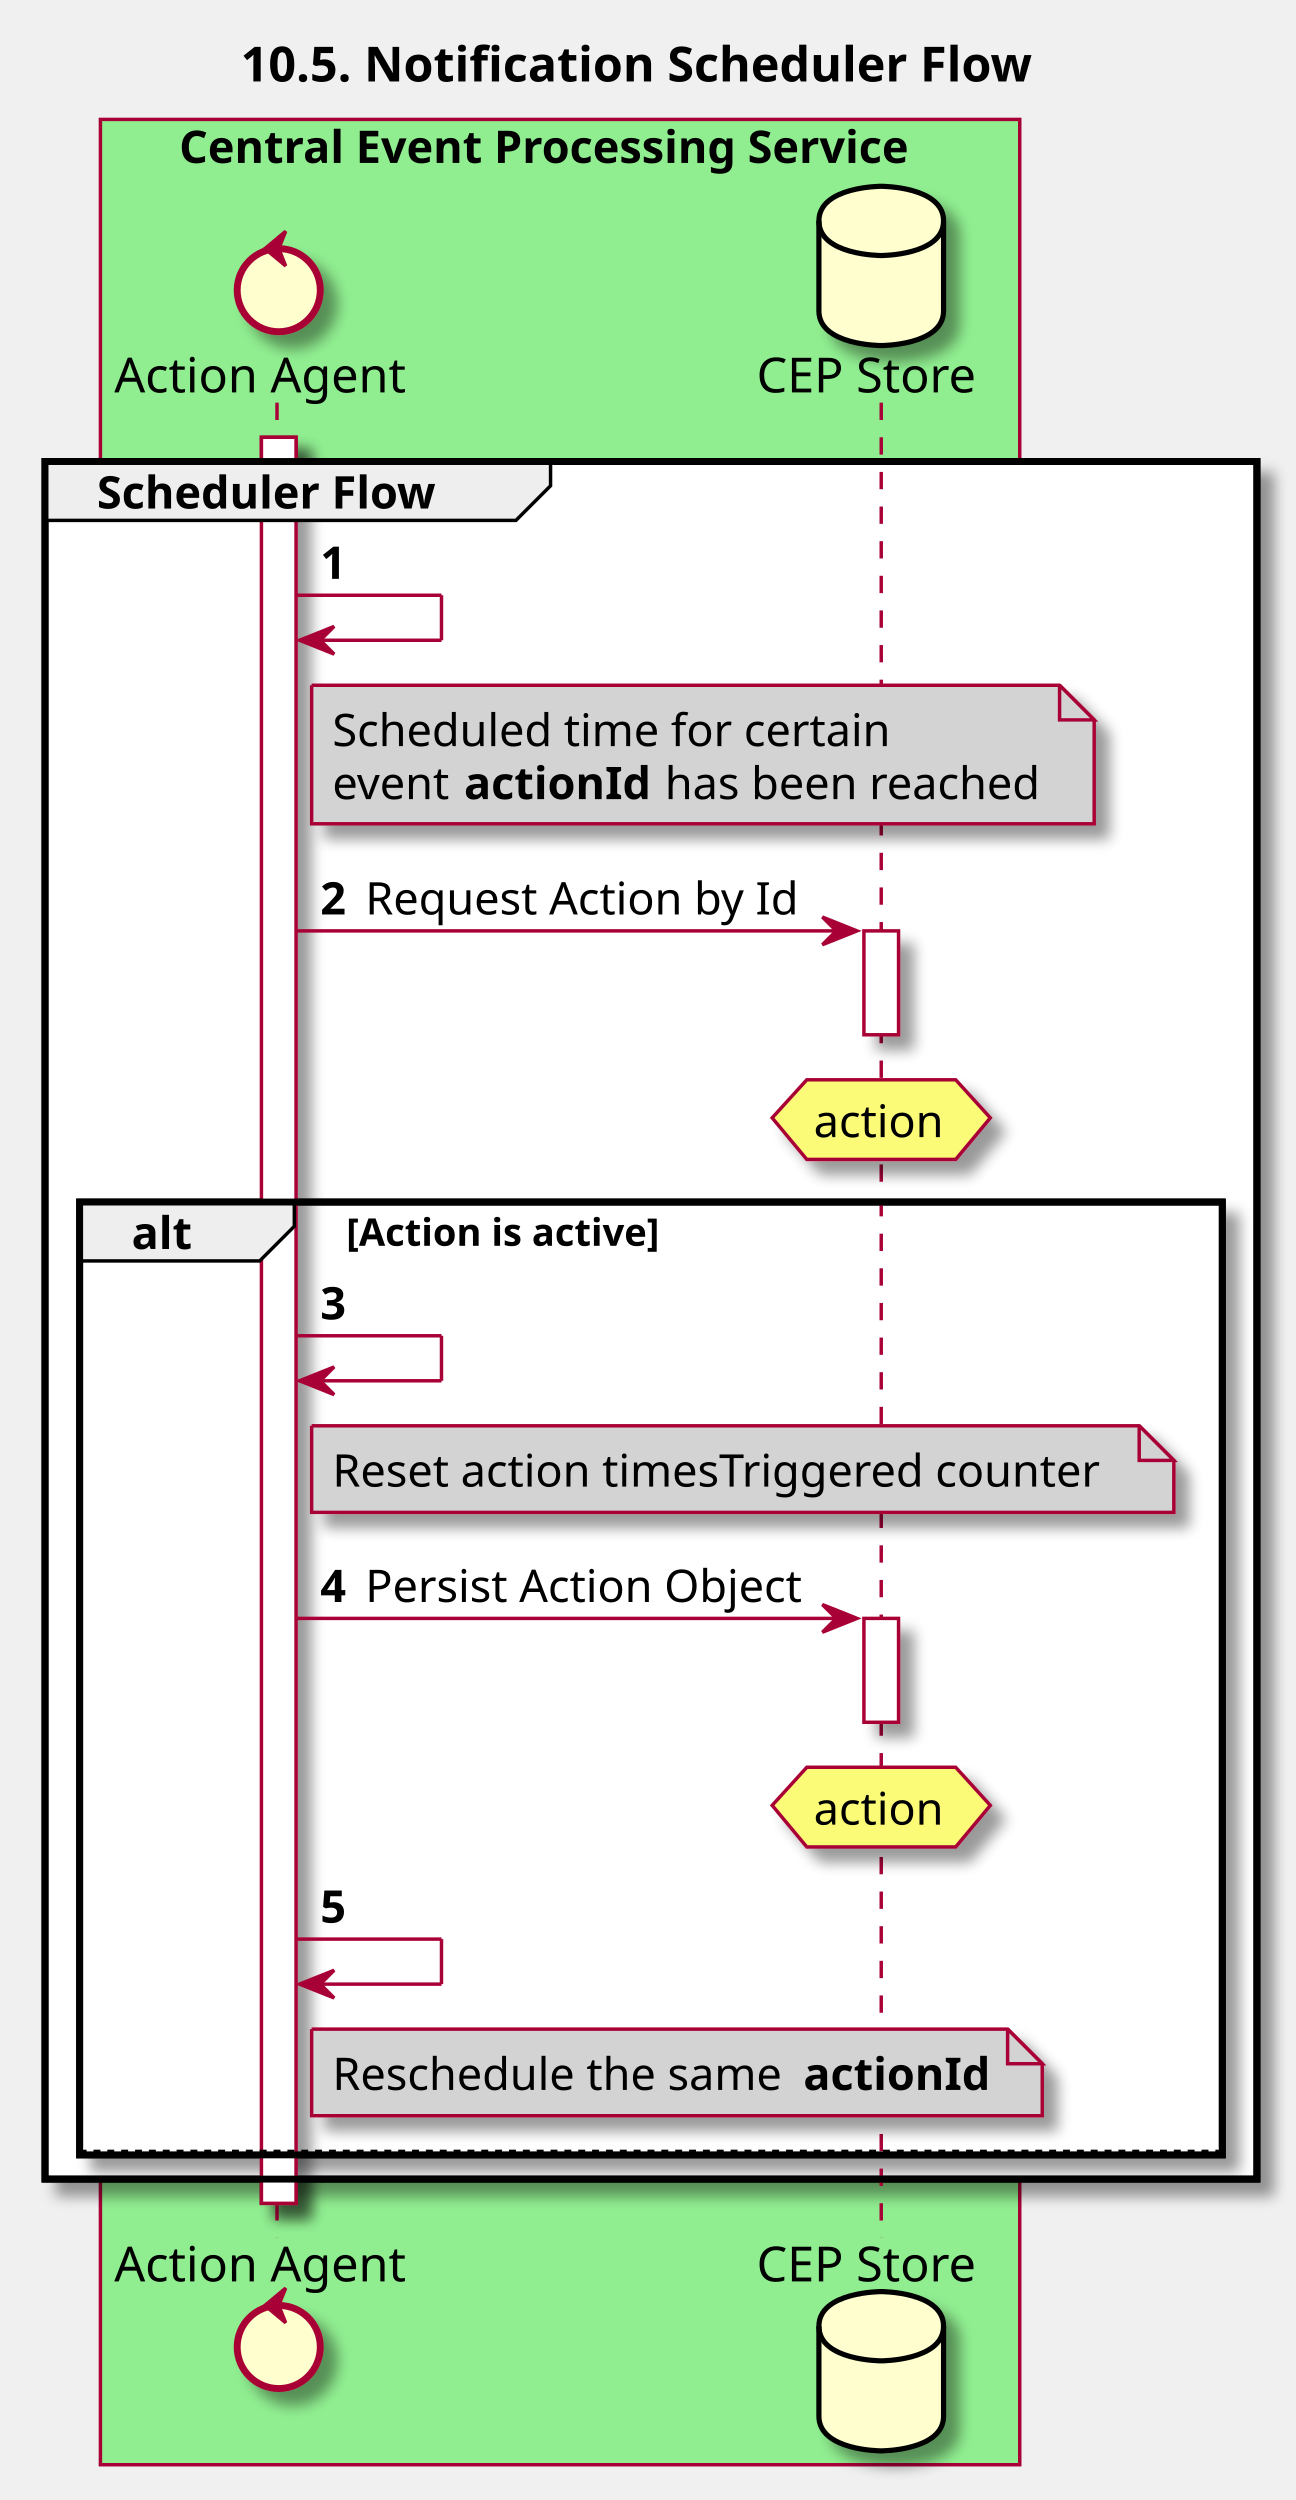
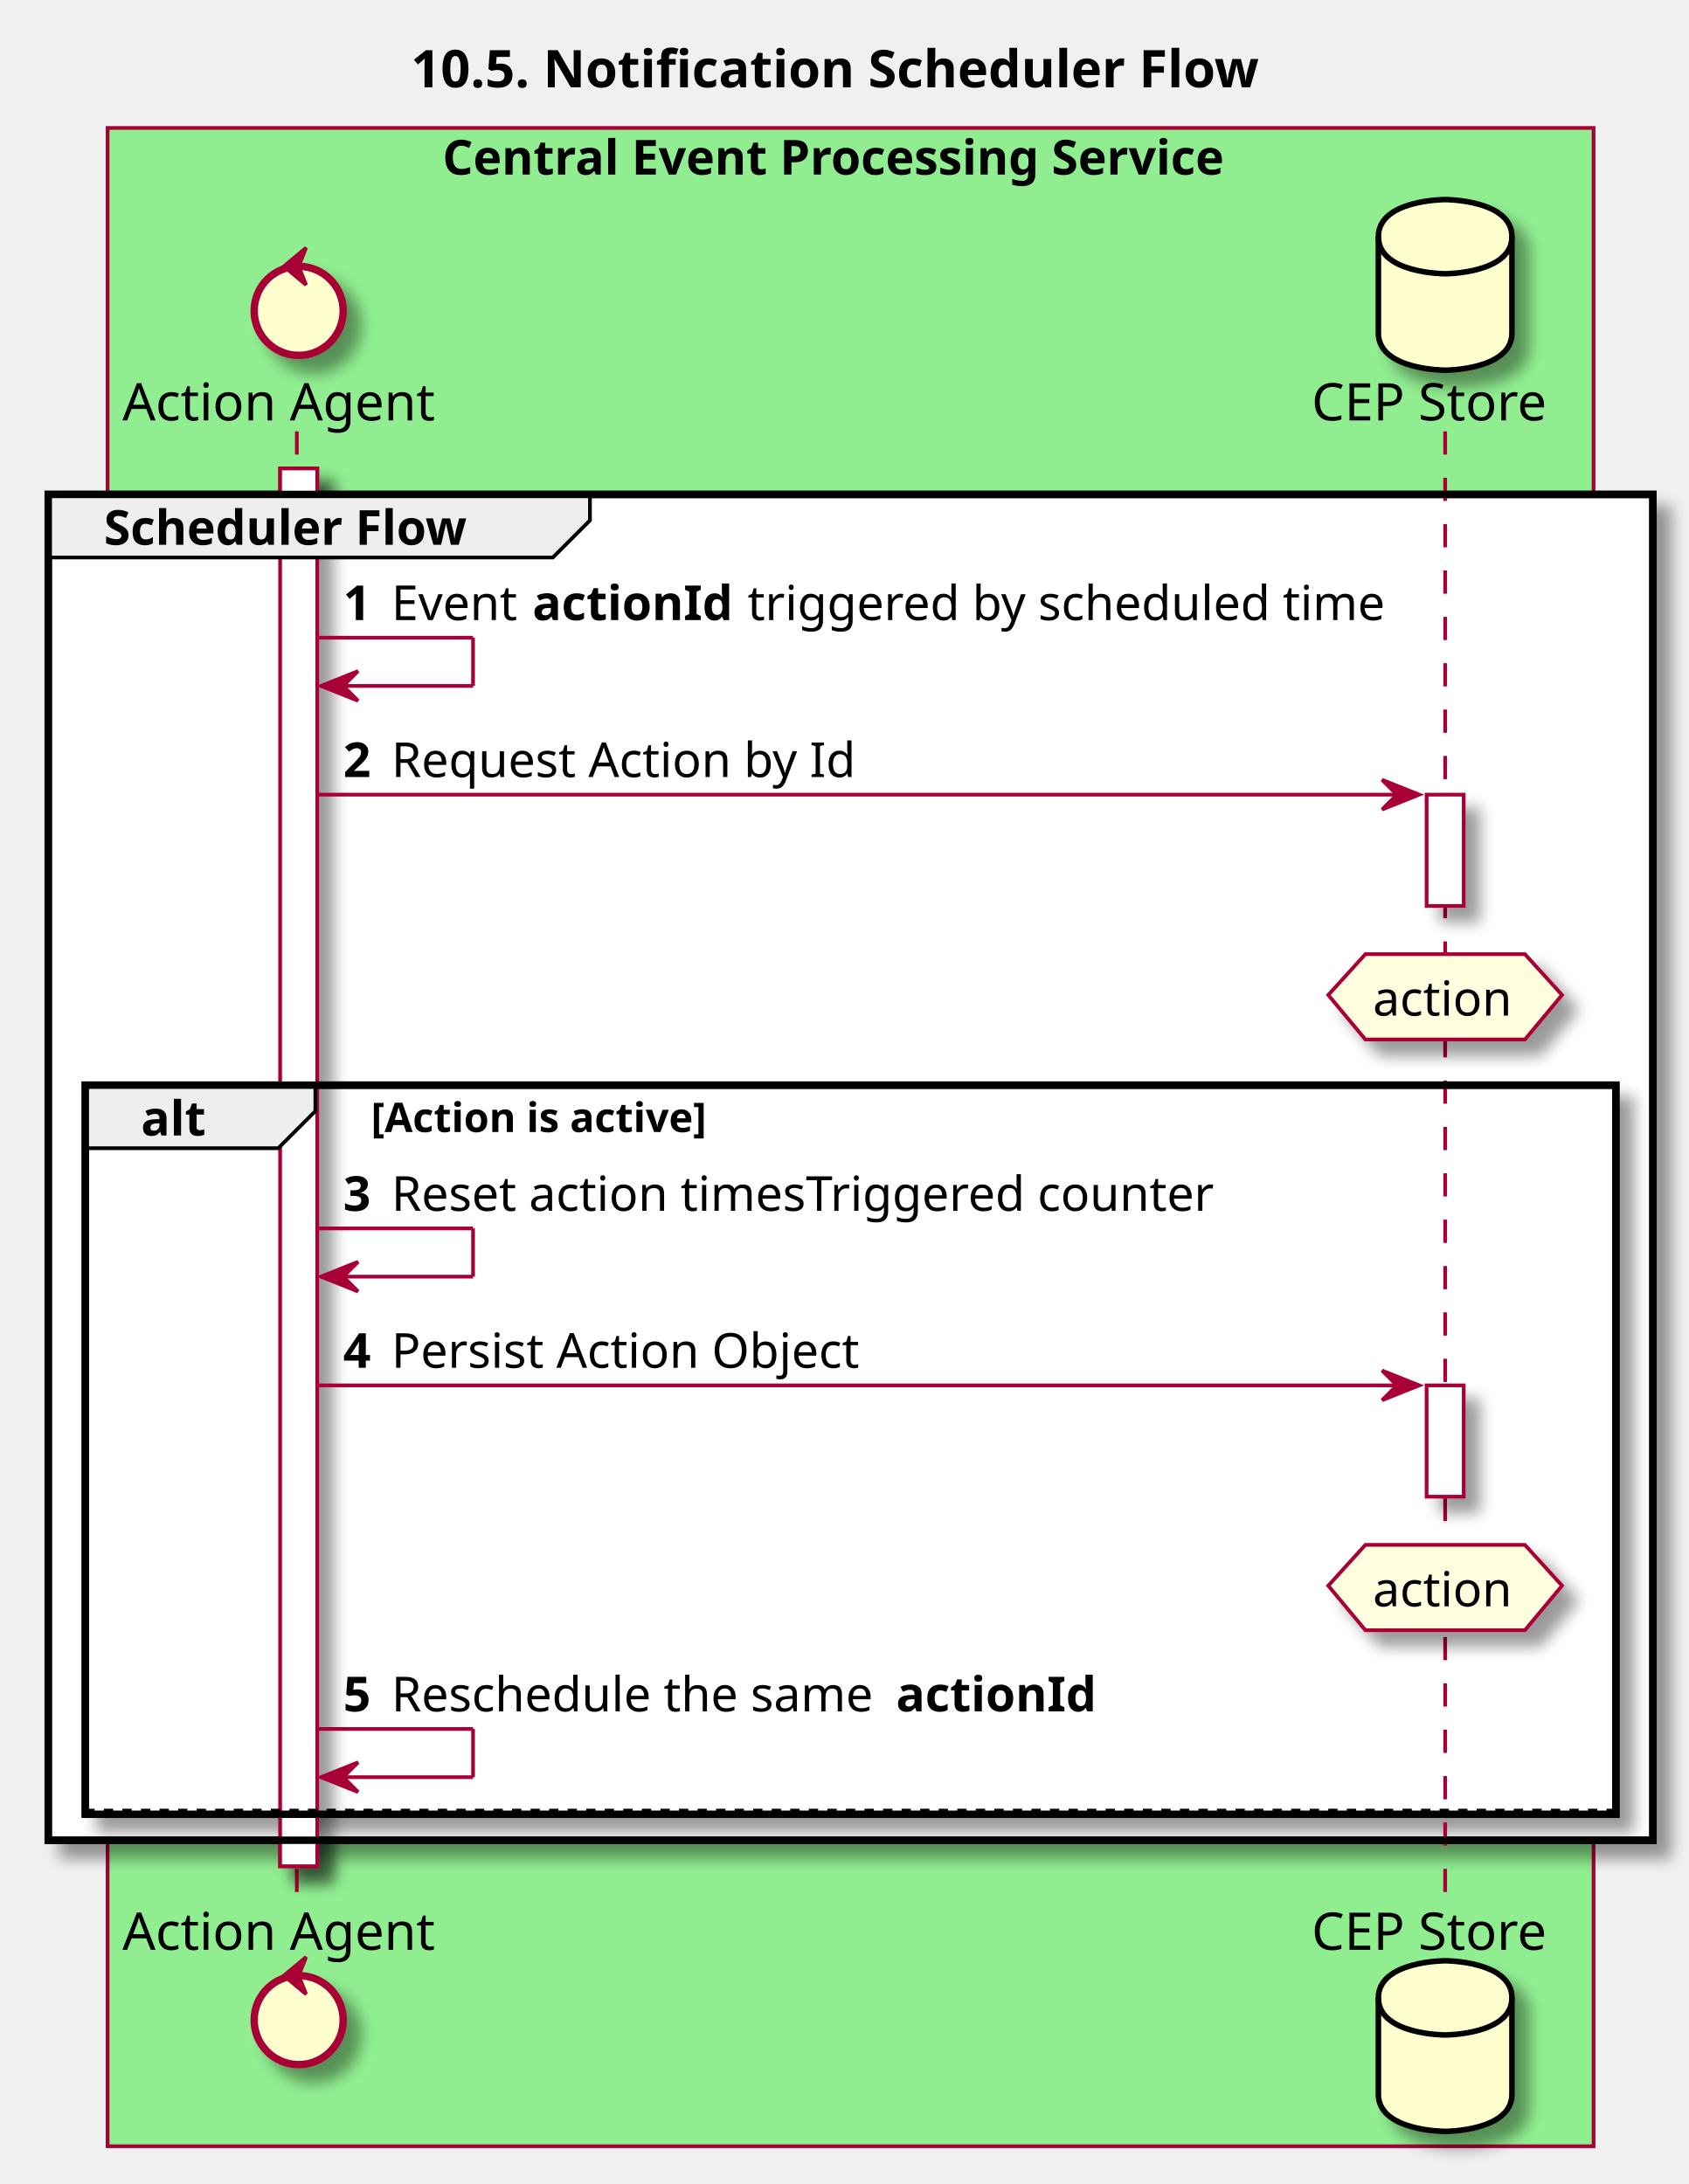
- <svg xmlns="http://www.w3.org/2000/svg" contentScriptType="application/ecmascript" contentStyleType="text/css" height="722px" preserveAspectRatio="none" style="width:374px;height:722px;" version="1.1" viewBox="0 0 374 722" width="374px" zoomAndPan="magnify">
+ <svg xmlns="http://www.w3.org/2000/svg" contentScriptType="application/ecmascript" contentStyleType="text/css" height="471.2px" preserveAspectRatio="none" style="width:364px;height:471px;" version="1.1" viewBox="0 0 364 471" width="364.8px" zoomAndPan="magnify">
  <defs>
-     <filter height="300%" id="f1k9qbgmrgshu0" width="300%" x="-1" y="-1">
-       <feGaussianBlur result="blurOut" stdDeviation="2.0" />
+     <filter height="300%" id="f1cglx2j5405c1" width="300%" x="-1" y="-1">
+       <feGaussianBlur result="blurOut" stdDeviation="1.6" />
      <feColorMatrix in="blurOut" result="blurOut2" type="matrix" values="0 0 0 0 0 0 0 0 0 0 0 0 0 0 0 0 0 0 .4 0" />
-       <feOffset dx="4.0" dy="4.0" in="blurOut2" result="blurOut3" />
+       <feOffset dx="3.2" dy="3.2" in="blurOut2" result="blurOut3" />
      <feBlend in="SourceGraphic" in2="blurOut3" mode="normal" />
    </filter>
  </defs>
  <g>
-     <text fill="#000000" font-family="sans-serif" font-size="14" font-weight="bold" lengthAdjust="spacingAndGlyphs" textLength="237" x="69.5" y="23.535">10.5. Notification Scheduler Flow</text>
-     <rect fill="#90EE90" height="677.324" style="stroke: #A80036; stroke-width: 1.0;" width="265.5" x="29" y="34.488" />
-     <text fill="#000000" font-family="sans-serif" font-size="13" font-weight="bold" lengthAdjust="spacingAndGlyphs" textLength="220" x="51.75" y="47.057">Central Event Processing Service</text>
-     <rect fill="#FFFFFF" filter="url(#f1k9qbgmrgshu0)" height="510.037" style="stroke: #A80036; stroke-width: 1.0;" width="10" x="75.5" y="126.287" />
-     <rect fill="#FFFFFF" filter="url(#f1k9qbgmrgshu0)" height="30" style="stroke: #A80036; stroke-width: 1.0;" width="10" x="249.5" y="268.84" />
-     <rect fill="#FFFFFF" filter="url(#f1k9qbgmrgshu0)" height="30" style="stroke: #A80036; stroke-width: 1.0;" width="10" x="249.5" y="467.393" />
-     <rect fill="#FFFFFF" filter="url(#f1k9qbgmrgshu0)" height="496.037" style="stroke: #000000; stroke-width: 2.0;" width="350" x="13" y="133.287" />
-     <rect fill="#FFFFFF" filter="url(#f1k9qbgmrgshu0)" height="275.174" style="stroke: #000000; stroke-width: 2.0;" width="330" x="23" y="347.15" />
-     <rect fill="#FFFFFF" height="2" style="stroke: none; stroke-width: 1.0;" width="330" x="23" y="620.324" />
-     <line style="stroke: #A80036; stroke-width: 1.0; stroke-dasharray: 5.0,5.0;" x1="80" x2="80" y1="116.287" y2="646.324" />
-     <line style="stroke: #A80036; stroke-width: 1.0; stroke-dasharray: 5.0,5.0;" x1="254.5" x2="254.5" y1="116.287" y2="646.324" />
-     <text fill="#000000" font-family="sans-serif" font-size="14" lengthAdjust="spacingAndGlyphs" textLength="89" x="33" y="113.334">Action Agent</text>
-     <ellipse cx="80.5" cy="83.799" fill="#FEFECE" filter="url(#f1k9qbgmrgshu0)" rx="12" ry="12" style="stroke: #A80036; stroke-width: 2.0;" />
-     <polygon fill="#A80036" points="76.5,71.799,82.5,66.799,80.5,71.799,82.5,76.799,76.5,71.799" style="stroke: #A80036; stroke-width: 1.0;" />
-     <text fill="#000000" font-family="sans-serif" font-size="14" lengthAdjust="spacingAndGlyphs" textLength="89" x="33" y="658.859">Action Agent</text>
-     <ellipse cx="80.5" cy="677.812" fill="#FEFECE" filter="url(#f1k9qbgmrgshu0)" rx="12" ry="12" style="stroke: #A80036; stroke-width: 2.0;" />
-     <polygon fill="#A80036" points="76.5,665.812,82.5,660.812,80.5,665.812,82.5,670.812,76.5,665.812" style="stroke: #A80036; stroke-width: 1.0;" />
-     <text fill="#000000" font-family="sans-serif" font-size="14" lengthAdjust="spacingAndGlyphs" textLength="66" x="218.5" y="113.334">CEP Store</text>
-     <path d="M236.5,63.799 C236.5,53.799 254.5,53.799 254.5,53.799 C254.5,53.799 272.5,53.799 272.5,63.799 L272.5,89.799 C272.5,99.799 254.5,99.799 254.5,99.799 C254.5,99.799 236.5,99.799 236.5,89.799 L236.5,63.799 " fill="#FEFECE" filter="url(#f1k9qbgmrgshu0)" style="stroke: #000000; stroke-width: 1.5;" />
-     <path d="M236.5,63.799 C236.5,73.799 254.5,73.799 254.5,73.799 C254.5,73.799 272.5,73.799 272.5,63.799 " fill="none" style="stroke: #000000; stroke-width: 1.5;" />
-     <text fill="#000000" font-family="sans-serif" font-size="14" lengthAdjust="spacingAndGlyphs" textLength="66" x="218.5" y="658.859">CEP Store</text>
-     <path d="M236.5,671.812 C236.5,661.812 254.5,661.812 254.5,661.812 C254.5,661.812 272.5,661.812 272.5,671.812 L272.5,697.812 C272.5,707.812 254.5,707.812 254.5,707.812 C254.5,707.812 236.5,707.812 236.5,697.812 L236.5,671.812 " fill="#FEFECE" filter="url(#f1k9qbgmrgshu0)" style="stroke: #000000; stroke-width: 1.5;" />
-     <path d="M236.5,671.812 C236.5,681.812 254.5,681.812 254.5,681.812 C254.5,681.812 272.5,681.812 272.5,671.812 " fill="none" style="stroke: #000000; stroke-width: 1.5;" />
-     <rect fill="#FFFFFF" filter="url(#f1k9qbgmrgshu0)" height="510.037" style="stroke: #A80036; stroke-width: 1.0;" width="10" x="75.5" y="126.287" />
-     <rect fill="#FFFFFF" filter="url(#f1k9qbgmrgshu0)" height="30" style="stroke: #A80036; stroke-width: 1.0;" width="10" x="249.5" y="268.84" />
-     <rect fill="#FFFFFF" filter="url(#f1k9qbgmrgshu0)" height="30" style="stroke: #A80036; stroke-width: 1.0;" width="10" x="249.5" y="467.393" />
-     <path d="M13,133.287 L159,133.287 L159,140.287 L149,150.287 L13,150.287 L13,133.287 " fill="#EEEEEE" style="stroke: #000000; stroke-width: 1.0;" />
-     <rect fill="none" height="496.037" style="stroke: #000000; stroke-width: 2.0;" width="350" x="13" y="133.287" />
-     <text fill="#000000" font-family="sans-serif" font-size="13" font-weight="bold" lengthAdjust="spacingAndGlyphs" textLength="101" x="28" y="146.856">Scheduler Flow</text>
-     <line style="stroke: #A80036; stroke-width: 1.0;" x1="85.5" x2="127.5" y1="171.908" y2="171.908" />
-     <line style="stroke: #A80036; stroke-width: 1.0;" x1="127.5" x2="127.5" y1="171.908" y2="184.908" />
-     <line style="stroke: #A80036; stroke-width: 1.0;" x1="86.5" x2="127.5" y1="184.908" y2="184.908" />
-     <polygon fill="#A80036" points="96.5,180.908,86.5,184.908,96.5,188.908,92.5,184.908" style="stroke: #A80036; stroke-width: 1.0;" />
-     <text fill="#000000" font-family="sans-serif" font-size="13" font-weight="bold" lengthAdjust="spacingAndGlyphs" textLength="9" x="92.5" y="167.166">1</text>
-     <text fill="#000000" font-family="sans-serif" font-size="13" lengthAdjust="spacingAndGlyphs" textLength="0" x="109.5" y="167.166" />
-     <path d="M90,197.908 L90,237.908 L316,237.908 L316,207.908 L306,197.908 L90,197.908 " fill="#D3D3D3" filter="url(#f1k9qbgmrgshu0)" style="stroke: #A80036; stroke-width: 1.0;" />
-     <path d="M306,197.908 L306,207.908 L316,207.908 L306,197.908 " fill="#D3D3D3" style="stroke: #A80036; stroke-width: 1.0;" />
-     <text fill="#000000" font-family="sans-serif" font-size="13" lengthAdjust="spacingAndGlyphs" textLength="165" x="96" y="215.477">Scheduled time for certain</text>
-     <text fill="#000000" font-family="sans-serif" font-size="13" lengthAdjust="spacingAndGlyphs" textLength="34" x="96" y="230.787">event</text>
-     <text fill="#000000" font-family="sans-serif" font-size="13" font-weight="bold" lengthAdjust="spacingAndGlyphs" textLength="54" x="134" y="230.787">actionId</text>
-     <text fill="#000000" font-family="sans-serif" font-size="13" lengthAdjust="spacingAndGlyphs" textLength="109" x="192" y="230.787">has been reached</text>
-     <polygon fill="#A80036" points="237.5,264.84,247.5,268.84,237.5,272.84,241.5,268.84" style="stroke: #A80036; stroke-width: 1.0;" />
-     <line style="stroke: #A80036; stroke-width: 1.0;" x1="85.5" x2="243.5" y1="268.84" y2="268.84" />
-     <text fill="#000000" font-family="sans-serif" font-size="13" font-weight="bold" lengthAdjust="spacingAndGlyphs" textLength="9" x="92.5" y="264.098">2</text>
-     <text fill="#000000" font-family="sans-serif" font-size="13" lengthAdjust="spacingAndGlyphs" textLength="130" x="105.5" y="264.098">Request Action by Id</text>
-     <polygon fill="#FBFB77" filter="url(#f1k9qbgmrgshu0)" points="233,311.84,276,311.84,286,322.84,276,334.84,233,334.84,223,322.84,233,311.84" style="stroke: #A80036; stroke-width: 1.0;" />
-     <text fill="#000000" font-family="sans-serif" font-size="13" lengthAdjust="spacingAndGlyphs" textLength="39" x="235" y="328.408">action</text>
-     <path d="M23,347.15 L85,347.15 L85,354.15 L75,364.15 L23,364.15 L23,347.15 " fill="#EEEEEE" style="stroke: #000000; stroke-width: 1.0;" />
-     <rect fill="none" height="275.174" style="stroke: #000000; stroke-width: 2.0;" width="330" x="23" y="347.15" />
-     <text fill="#000000" font-family="sans-serif" font-size="13" font-weight="bold" lengthAdjust="spacingAndGlyphs" textLength="17" x="38" y="360.719">alt</text>
-     <text fill="#000000" font-family="sans-serif" font-size="11" font-weight="bold" lengthAdjust="spacingAndGlyphs" textLength="95" x="100" y="359.785">[Action is active]</text>
-     <line style="stroke: #A80036; stroke-width: 1.0;" x1="85.5" x2="127.5" y1="385.772" y2="385.772" />
-     <line style="stroke: #A80036; stroke-width: 1.0;" x1="127.5" x2="127.5" y1="385.772" y2="398.772" />
-     <line style="stroke: #A80036; stroke-width: 1.0;" x1="86.5" x2="127.5" y1="398.772" y2="398.772" />
-     <polygon fill="#A80036" points="96.5,394.772,86.5,398.772,96.5,402.772,92.5,398.772" style="stroke: #A80036; stroke-width: 1.0;" />
-     <text fill="#000000" font-family="sans-serif" font-size="13" font-weight="bold" lengthAdjust="spacingAndGlyphs" textLength="9" x="92.5" y="381.029">3</text>
-     <text fill="#000000" font-family="sans-serif" font-size="13" lengthAdjust="spacingAndGlyphs" textLength="0" x="109.5" y="381.029" />
-     <path d="M90,411.772 L90,436.772 L339,436.772 L339,421.772 L329,411.772 L90,411.772 " fill="#D3D3D3" filter="url(#f1k9qbgmrgshu0)" style="stroke: #A80036; stroke-width: 1.0;" />
-     <path d="M329,411.772 L329,421.772 L339,421.772 L329,411.772 " fill="#D3D3D3" style="stroke: #A80036; stroke-width: 1.0;" />
-     <text fill="#000000" font-family="sans-serif" font-size="13" lengthAdjust="spacingAndGlyphs" textLength="228" x="96" y="429.34">Reset action timesTriggered counter</text>
-     <polygon fill="#A80036" points="237.5,463.393,247.5,467.393,237.5,471.393,241.5,467.393" style="stroke: #A80036; stroke-width: 1.0;" />
-     <line style="stroke: #A80036; stroke-width: 1.0;" x1="85.5" x2="243.5" y1="467.393" y2="467.393" />
-     <text fill="#000000" font-family="sans-serif" font-size="13" font-weight="bold" lengthAdjust="spacingAndGlyphs" textLength="9" x="92.5" y="462.65">4</text>
-     <text fill="#000000" font-family="sans-serif" font-size="13" lengthAdjust="spacingAndGlyphs" textLength="132" x="105.5" y="462.65">Persist Action Object</text>
-     <polygon fill="#FBFB77" filter="url(#f1k9qbgmrgshu0)" points="233,510.393,276,510.393,286,521.393,276,533.393,233,533.393,223,521.393,233,510.393" style="stroke: #A80036; stroke-width: 1.0;" />
-     <text fill="#000000" font-family="sans-serif" font-size="13" lengthAdjust="spacingAndGlyphs" textLength="39" x="235" y="526.961">action</text>
-     <line style="stroke: #A80036; stroke-width: 1.0;" x1="85.5" x2="127.5" y1="560.014" y2="560.014" />
-     <line style="stroke: #A80036; stroke-width: 1.0;" x1="127.5" x2="127.5" y1="560.014" y2="573.014" />
-     <line style="stroke: #A80036; stroke-width: 1.0;" x1="86.5" x2="127.5" y1="573.014" y2="573.014" />
-     <polygon fill="#A80036" points="96.5,569.014,86.5,573.014,96.5,577.014,92.5,573.014" style="stroke: #A80036; stroke-width: 1.0;" />
-     <text fill="#000000" font-family="sans-serif" font-size="13" font-weight="bold" lengthAdjust="spacingAndGlyphs" textLength="9" x="92.5" y="555.271">5</text>
-     <text fill="#000000" font-family="sans-serif" font-size="13" lengthAdjust="spacingAndGlyphs" textLength="0" x="109.5" y="555.271" />
-     <path d="M90,586.014 L90,611.014 L301,611.014 L301,596.014 L291,586.014 L90,586.014 " fill="#D3D3D3" filter="url(#f1k9qbgmrgshu0)" style="stroke: #A80036; stroke-width: 1.0;" />
-     <path d="M291,586.014 L291,596.014 L301,596.014 L291,586.014 " fill="#D3D3D3" style="stroke: #A80036; stroke-width: 1.0;" />
-     <text fill="#000000" font-family="sans-serif" font-size="13" lengthAdjust="spacingAndGlyphs" textLength="132" x="96" y="603.582">Reschedule the same</text>
-     <text fill="#000000" font-family="sans-serif" font-size="13" font-weight="bold" lengthAdjust="spacingAndGlyphs" textLength="54" x="232" y="603.582">actionId</text>
-     <line style="stroke: #000000; stroke-width: 1.0; stroke-dasharray: 2.0,2.0;" x1="23" x2="353" y1="621.324" y2="621.324" />
+     <text fill="#000000" font-family="sans-serif" font-size="11.2" font-weight="bold" lengthAdjust="spacingAndGlyphs" textLength="189.6" x="88.6" y="18.828">10.5. Notification Scheduler Flow</text>
+     <rect fill="#90EE90" height="435.266" style="stroke: #A80036; stroke-width: 0.8;" width="320.4" x="23.2" y="27.591" />
+     <text fill="#000000" font-family="sans-serif" font-size="10.4" font-weight="bold" lengthAdjust="spacingAndGlyphs" textLength="176" x="95.4" y="37.645">Central Event Processing Service</text>
+     <rect fill="#FFFFFF" filter="url(#f1cglx2j5405c1)" height="301.436" style="stroke: #A80036; stroke-width: 0.8;" width="8" x="60.4" y="101.03" />
+     <rect fill="#FFFFFF" filter="url(#f1cglx2j5405c1)" height="24" style="stroke: #A80036; stroke-width: 0.8;" width="8" x="307.6" y="171.375" />
+     <rect fill="#FFFFFF" filter="url(#f1cglx2j5405c1)" height="24" style="stroke: #A80036; stroke-width: 0.8;" width="8" x="307.6" y="298.769" />
+     <rect fill="#FFFFFF" filter="url(#f1cglx2j5405c1)" height="290.236" style="stroke: #000000; stroke-width: 1.6;" width="346" x="10.4" y="106.63" />
+     <rect fill="#FFFFFF" filter="url(#f1cglx2j5405c1)" height="157.242" style="stroke: #000000; stroke-width: 1.6;" width="330" x="18.4" y="234.023" />
+     <rect fill="#FFFFFF" height="1.6" style="stroke: none; stroke-width: 0.8;" width="330" x="18.4" y="389.666" />
+     <line style="stroke: #A80036; stroke-width: 0.8; stroke-dasharray: 5.0,5.0;" x1="64" x2="64" y1="93.03" y2="410.466" />
+     <line style="stroke: #A80036; stroke-width: 0.8; stroke-dasharray: 5.0,5.0;" x1="311.6" x2="311.6" y1="93.03" y2="410.466" />
+     <text fill="#000000" font-family="sans-serif" font-size="11.2" lengthAdjust="spacingAndGlyphs" textLength="71.2" x="26.4" y="90.667">Action Agent</text>
+     <ellipse cx="64.4" cy="67.039" fill="#FEFECE" filter="url(#f1cglx2j5405c1)" rx="9.6" ry="9.6" style="stroke: #A80036; stroke-width: 1.6;" />
+     <polygon fill="#A80036" points="61.2,57.439,66,53.439,64.4,57.439,66,61.439,61.2,57.439" style="stroke: #A80036; stroke-width: 0.8;" />
+     <text fill="#000000" font-family="sans-serif" font-size="11.2" lengthAdjust="spacingAndGlyphs" textLength="71.2" x="26.4" y="420.494">Action Agent</text>
+     <ellipse cx="64.4" cy="435.656" fill="#FEFECE" filter="url(#f1cglx2j5405c1)" rx="9.6" ry="9.6" style="stroke: #A80036; stroke-width: 1.6;" />
+     <polygon fill="#A80036" points="61.2,426.056,66,422.056,64.4,426.056,66,430.056,61.2,426.056" style="stroke: #A80036; stroke-width: 0.8;" />
+     <text fill="#000000" font-family="sans-serif" font-size="11.2" lengthAdjust="spacingAndGlyphs" textLength="52.8" x="282.8" y="90.667">CEP Store</text>
+     <path d="M297.2,51.039 C297.2,43.039 311.6,43.039 311.6,43.039 C311.6,43.039 326,43.039 326,51.039 L326,71.839 C326,79.839 311.6,79.839 311.6,79.839 C311.6,79.839 297.2,79.839 297.2,71.839 L297.2,51.039 " fill="#FEFECE" filter="url(#f1cglx2j5405c1)" style="stroke: #000000; stroke-width: 1.2;" />
+     <path d="M297.2,51.039 C297.2,59.039 311.6,59.039 311.6,59.039 C311.6,59.039 326,59.039 326,51.039 " fill="none" style="stroke: #000000; stroke-width: 1.2;" />
+     <text fill="#000000" font-family="sans-serif" font-size="11.2" lengthAdjust="spacingAndGlyphs" textLength="52.8" x="282.8" y="420.494">CEP Store</text>
+     <path d="M297.2,430.856 C297.2,422.856 311.6,422.856 311.6,422.856 C311.6,422.856 326,422.856 326,430.856 L326,451.656 C326,459.656 311.6,459.656 311.6,459.656 C311.6,459.656 297.2,459.656 297.2,451.656 L297.2,430.856 " fill="#FEFECE" filter="url(#f1cglx2j5405c1)" style="stroke: #000000; stroke-width: 1.2;" />
+     <path d="M297.2,430.856 C297.2,438.856 311.6,438.856 311.6,438.856 C311.6,438.856 326,438.856 326,430.856 " fill="none" style="stroke: #000000; stroke-width: 1.2;" />
+     <rect fill="#FFFFFF" filter="url(#f1cglx2j5405c1)" height="301.436" style="stroke: #A80036; stroke-width: 0.8;" width="8" x="60.4" y="101.03" />
+     <rect fill="#FFFFFF" filter="url(#f1cglx2j5405c1)" height="24" style="stroke: #A80036; stroke-width: 0.8;" width="8" x="307.6" y="171.375" />
+     <rect fill="#FFFFFF" filter="url(#f1cglx2j5405c1)" height="24" style="stroke: #A80036; stroke-width: 0.8;" width="8" x="307.6" y="298.769" />
+     <path d="M10.4,106.63 L127.2,106.63 L127.2,112.23 L119.2,120.23 L10.4,120.23 L10.4,106.63 " fill="#EEEEEE" style="stroke: #000000; stroke-width: 0.8;" />
+     <rect fill="none" height="290.236" style="stroke: #000000; stroke-width: 1.6;" width="346" x="10.4" y="106.63" />
+     <text fill="#000000" font-family="sans-serif" font-size="10.4" font-weight="bold" lengthAdjust="spacingAndGlyphs" textLength="80.8" x="22.4" y="117.484">Scheduler Flow</text>
+     <line style="stroke: #A80036; stroke-width: 0.8;" x1="68.4" x2="102" y1="137.527" y2="137.527" />
+     <line style="stroke: #A80036; stroke-width: 0.8;" x1="102" x2="102" y1="137.527" y2="147.927" />
+     <line style="stroke: #A80036; stroke-width: 0.8;" x1="69.2" x2="102" y1="147.927" y2="147.927" />
+     <polygon fill="#A80036" points="77.2,144.727,69.2,147.927,77.2,151.127,74,147.927" style="stroke: #A80036; stroke-width: 0.8;" />
+     <text fill="#000000" font-family="sans-serif" font-size="10.4" font-weight="bold" lengthAdjust="spacingAndGlyphs" textLength="7.2" x="74" y="133.733">1</text>
+     <text fill="#000000" font-family="sans-serif" font-size="10.4" lengthAdjust="spacingAndGlyphs" textLength="27.2" x="84.4" y="133.733">Event</text>
+     <text fill="#000000" font-family="sans-serif" font-size="10.4" font-weight="bold" lengthAdjust="spacingAndGlyphs" textLength="43.2" x="114.8" y="133.733">actionId</text>
+     <text fill="#000000" font-family="sans-serif" font-size="10.4" lengthAdjust="spacingAndGlyphs" textLength="140.8" x="161.2" y="133.733">triggered by scheduled time</text>
+     <polygon fill="#A80036" points="298,168.175,306,171.375,298,174.575,301.2,171.375" style="stroke: #A80036; stroke-width: 0.8;" />
+     <line style="stroke: #A80036; stroke-width: 0.8;" x1="68.4" x2="302.8" y1="171.375" y2="171.375" />
+     <text fill="#000000" font-family="sans-serif" font-size="10.4" font-weight="bold" lengthAdjust="spacingAndGlyphs" textLength="7.2" x="74" y="167.581">2</text>
+     <text fill="#000000" font-family="sans-serif" font-size="10.4" lengthAdjust="spacingAndGlyphs" textLength="104" x="84.4" y="167.581">Request Action by Id</text>
+     <polygon fill="#FFFFE0" filter="url(#f1cglx2j5405c1)" points="294.4,205.775,328.8,205.775,336.8,214.575,328.8,224.175,294.4,224.175,286.4,214.575,294.4,205.775" style="stroke: #A80036; stroke-width: 0.8;" />
+     <text fill="#000000" font-family="sans-serif" font-size="10.4" lengthAdjust="spacingAndGlyphs" textLength="31.2" x="296" y="219.03">action</text>
+     <path d="M18.4,234.023 L68,234.023 L68,239.623 L60,247.623 L18.4,247.623 L18.4,234.023 " fill="#EEEEEE" style="stroke: #000000; stroke-width: 0.8;" />
+     <rect fill="none" height="157.242" style="stroke: #000000; stroke-width: 1.6;" width="330" x="18.4" y="234.023" />
+     <text fill="#000000" font-family="sans-serif" font-size="10.4" font-weight="bold" lengthAdjust="spacingAndGlyphs" textLength="13.6" x="30.4" y="244.878">alt</text>
+     <text fill="#000000" font-family="sans-serif" font-size="8.8" font-weight="bold" lengthAdjust="spacingAndGlyphs" textLength="76" x="80" y="244.131">[Action is active]</text>
+     <line style="stroke: #A80036; stroke-width: 0.8;" x1="68.4" x2="102" y1="264.92" y2="264.92" />
+     <line style="stroke: #A80036; stroke-width: 0.8;" x1="102" x2="102" y1="264.92" y2="275.32" />
+     <line style="stroke: #A80036; stroke-width: 0.8;" x1="69.2" x2="102" y1="275.32" y2="275.32" />
+     <polygon fill="#A80036" points="77.2,272.12,69.2,275.32,77.2,278.52,74,275.32" style="stroke: #A80036; stroke-width: 0.8;" />
+     <text fill="#000000" font-family="sans-serif" font-size="10.4" font-weight="bold" lengthAdjust="spacingAndGlyphs" textLength="7.2" x="74" y="261.127">3</text>
+     <text fill="#000000" font-family="sans-serif" font-size="10.4" lengthAdjust="spacingAndGlyphs" textLength="182.4" x="84.4" y="261.127">Reset action timesTriggered counter</text>
+     <polygon fill="#A80036" points="298,295.569,306,298.769,298,301.969,301.2,298.769" style="stroke: #A80036; stroke-width: 0.8;" />
+     <line style="stroke: #A80036; stroke-width: 0.8;" x1="68.4" x2="302.8" y1="298.769" y2="298.769" />
+     <text fill="#000000" font-family="sans-serif" font-size="10.4" font-weight="bold" lengthAdjust="spacingAndGlyphs" textLength="7.2" x="74" y="294.975">4</text>
+     <text fill="#000000" font-family="sans-serif" font-size="10.4" lengthAdjust="spacingAndGlyphs" textLength="105.6" x="84.4" y="294.975">Persist Action Object</text>
+     <polygon fill="#FFFFE0" filter="url(#f1cglx2j5405c1)" points="294.4,333.169,328.8,333.169,336.8,341.969,328.8,351.569,294.4,351.569,286.4,341.969,294.4,333.169" style="stroke: #A80036; stroke-width: 0.8;" />
+     <text fill="#000000" font-family="sans-serif" font-size="10.4" lengthAdjust="spacingAndGlyphs" textLength="31.2" x="296" y="346.423">action</text>
+     <line style="stroke: #A80036; stroke-width: 0.8;" x1="68.4" x2="102" y1="372.866" y2="372.866" />
+     <line style="stroke: #A80036; stroke-width: 0.8;" x1="102" x2="102" y1="372.866" y2="383.266" />
+     <line style="stroke: #A80036; stroke-width: 0.8;" x1="69.2" x2="102" y1="383.266" y2="383.266" />
+     <polygon fill="#A80036" points="77.2,380.066,69.2,383.266,77.2,386.466,74,383.266" style="stroke: #A80036; stroke-width: 0.8;" />
+     <text fill="#000000" font-family="sans-serif" font-size="10.4" font-weight="bold" lengthAdjust="spacingAndGlyphs" textLength="7.2" x="74" y="369.072">5</text>
+     <text fill="#000000" font-family="sans-serif" font-size="10.4" lengthAdjust="spacingAndGlyphs" textLength="105.6" x="84.4" y="369.072">Reschedule the same</text>
+     <text fill="#000000" font-family="sans-serif" font-size="10.4" font-weight="bold" lengthAdjust="spacingAndGlyphs" textLength="43.2" x="193.2" y="369.072">actionId</text>
+     <line style="stroke: #000000; stroke-width: 0.8; stroke-dasharray: 2.0,2.0;" x1="18.4" x2="348.4" y1="390.466" y2="390.466" />
  </g>
</svg>
